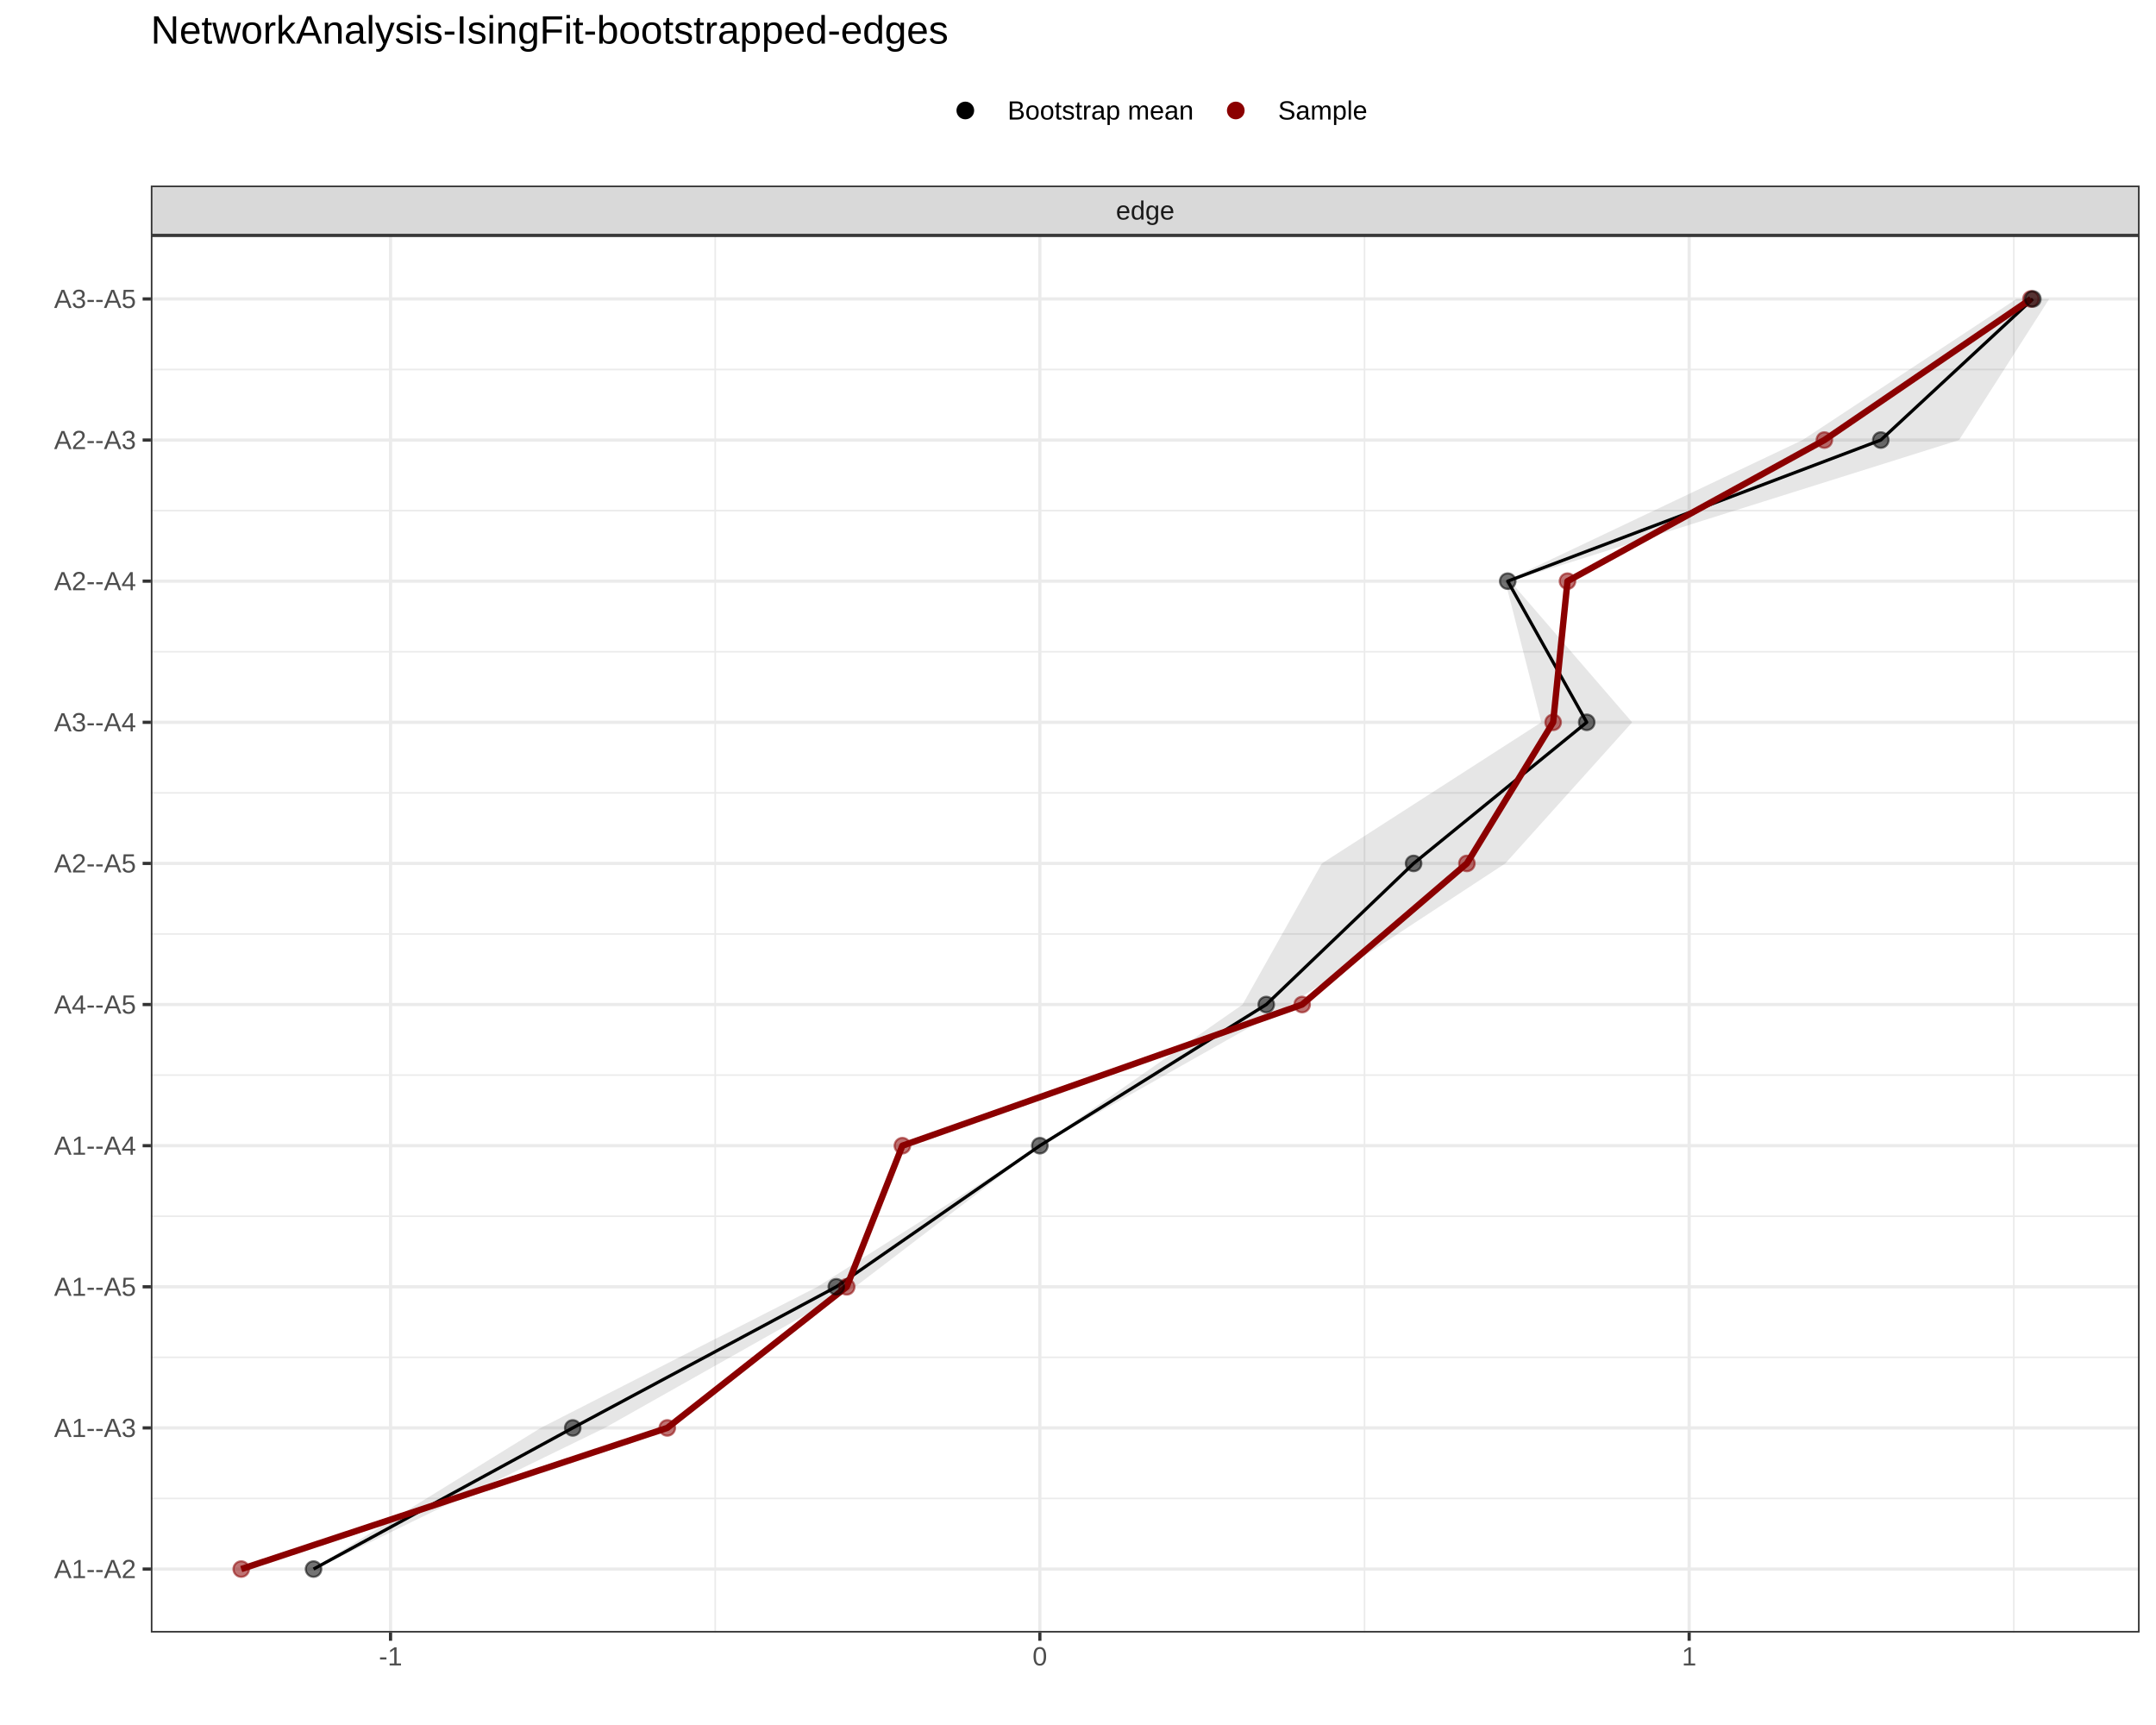
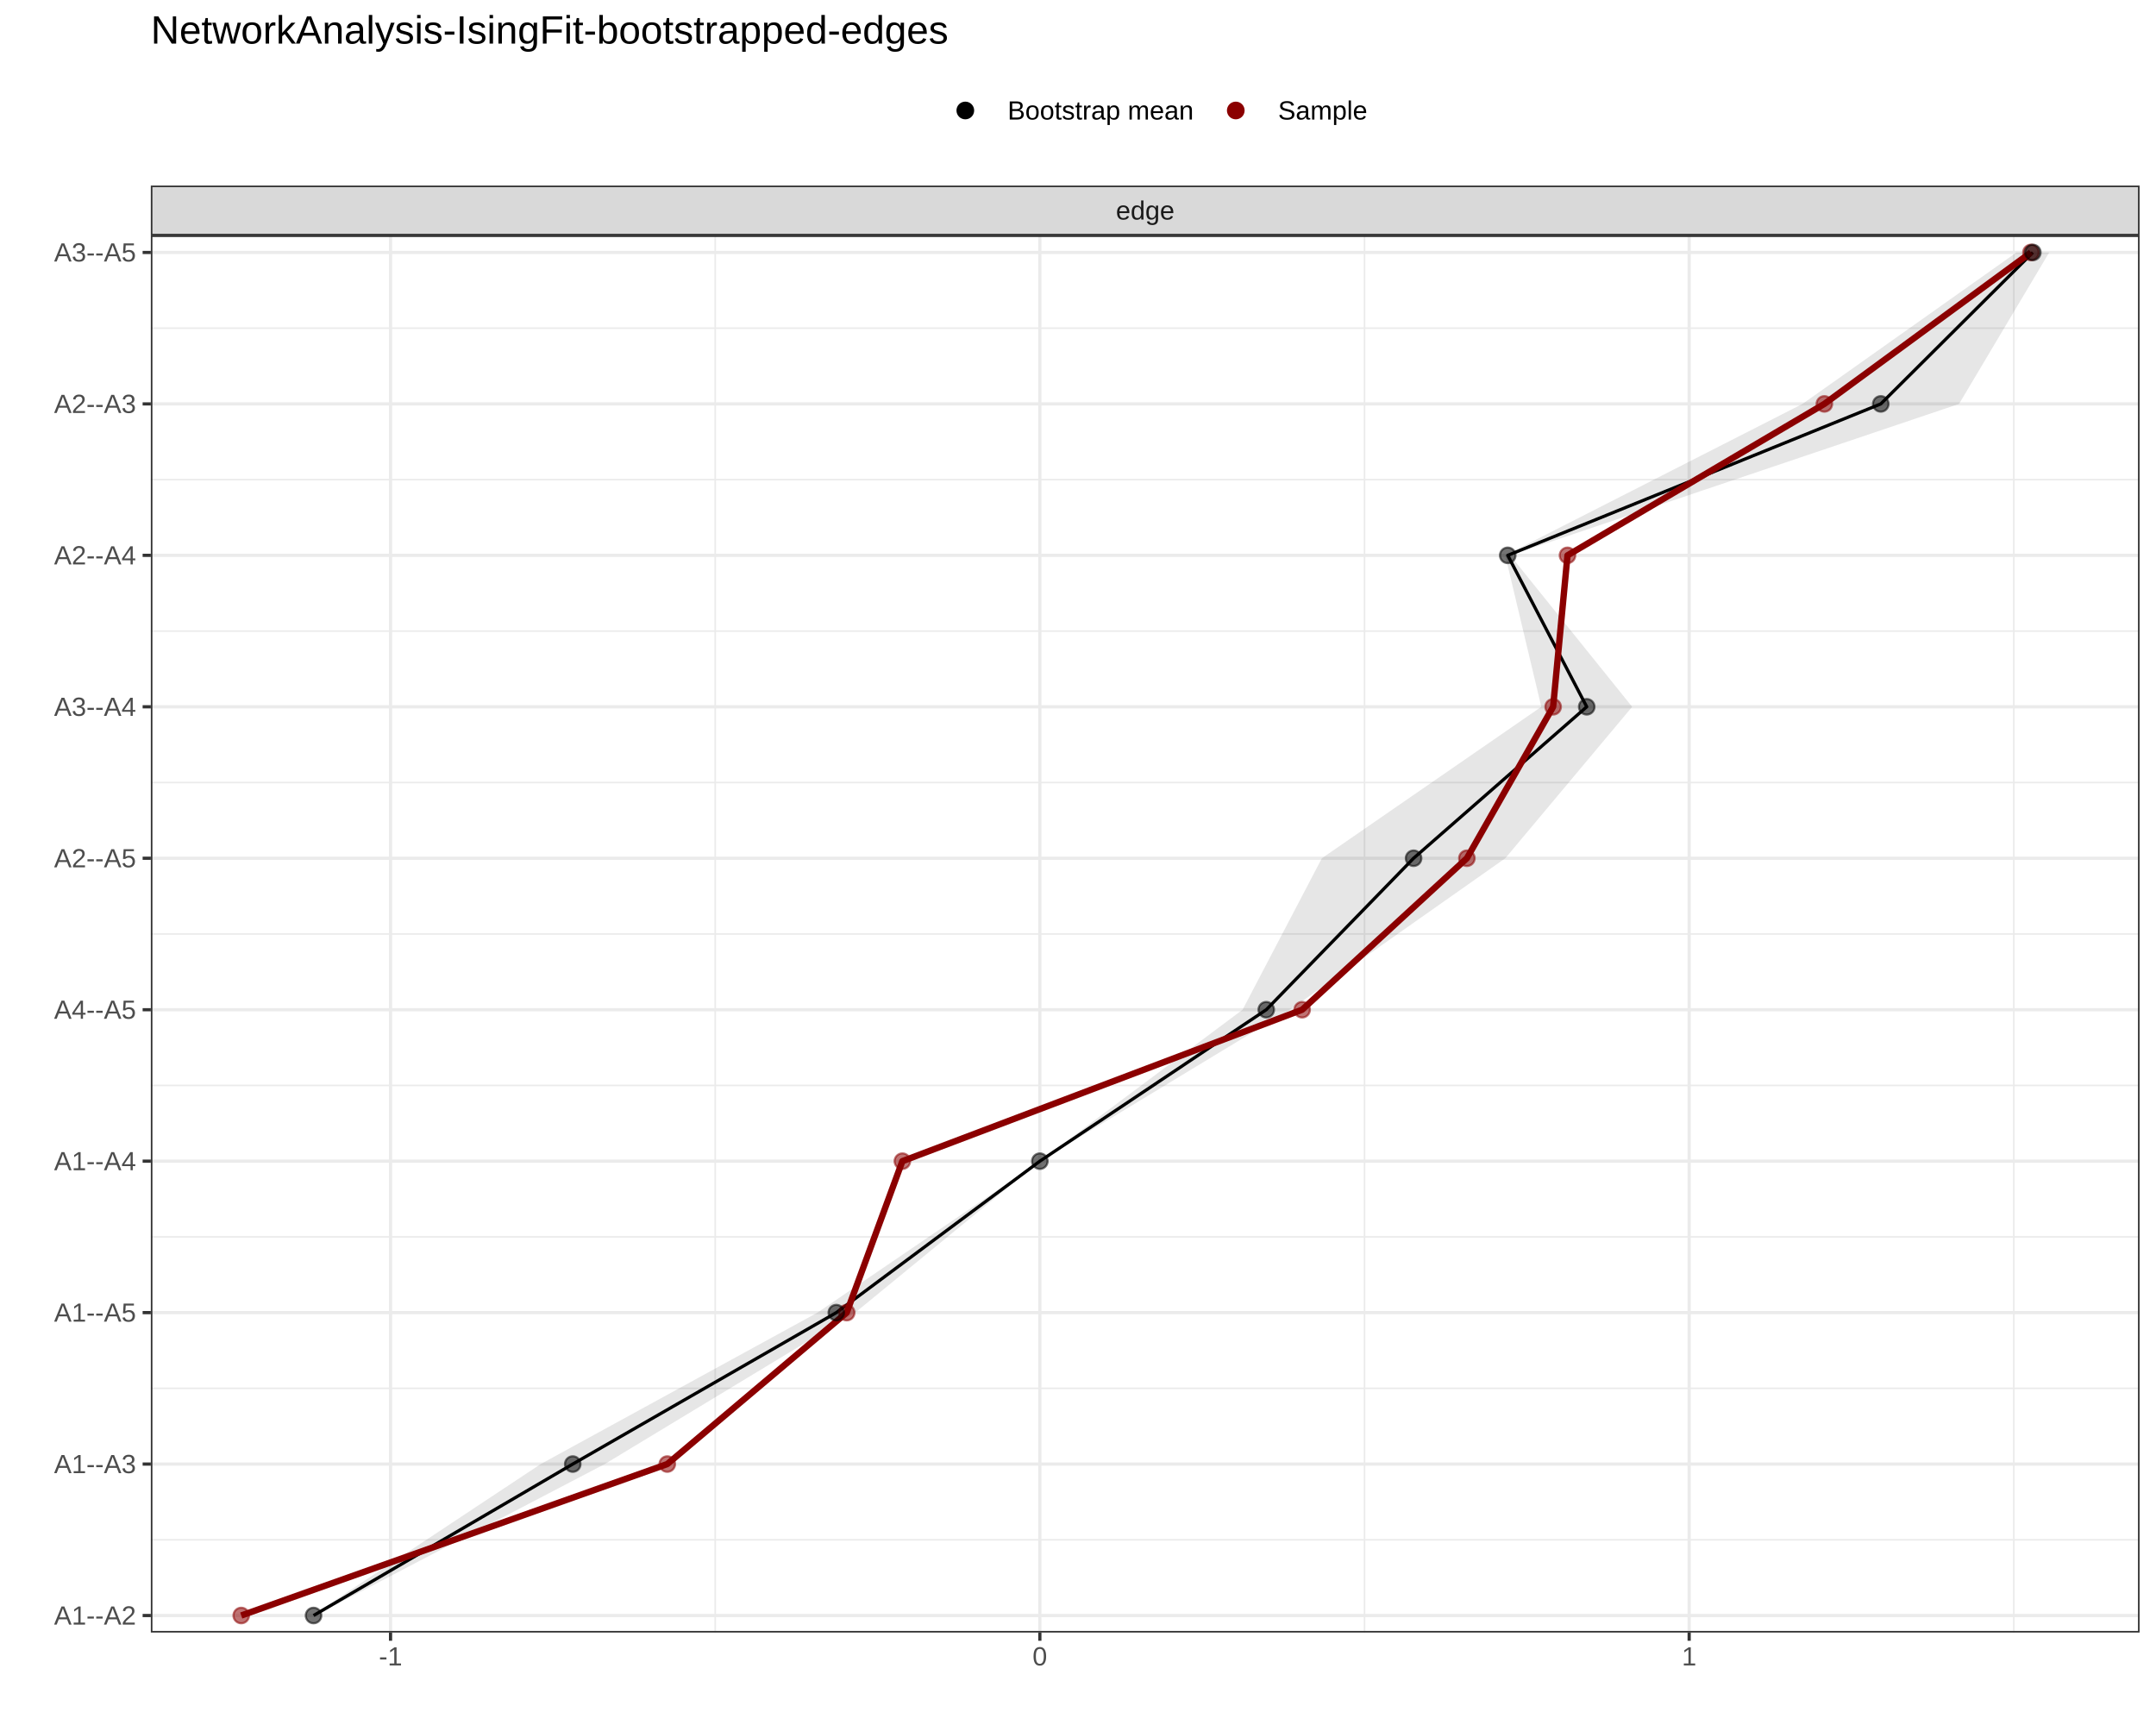
<svg xmlns="http://www.w3.org/2000/svg" viewBox="0 0 720.00 576.00">
  <defs>
    <style type="text/css">
    line, polyline, polygon, path, rect, circle {
      fill: none;
      stroke: #000000;
      stroke-linecap: round;
      stroke-linejoin: round;
      stroke-miterlimit: 10.00;
    }
  </style>
  </defs>
  <rect width="100%" height="100%" style="stroke: none; fill: #FFFFFF;" />
  <rect x="0.00" y="0.00" width="720.00" height="576.00" style="stroke-width: 1.07; stroke: #FFFFFF; fill: #FFFFFF;" />
  <defs>
    <clipPath id="cpNTAuMzd8NzE0LjUyfDU0NS4xM3w3OC42MQ==">
      <rect x="50.37" y="78.61" width="664.15" height="466.52" />
    </clipPath>
  </defs>
  <rect x="50.37" y="78.61" width="664.15" height="466.52" style="stroke-width: 1.07; stroke: none; fill: #FFFFFF;" clip-path="url(#cpNTAuMzd8NzE0LjUyfDU0NS4xM3w3OC42MQ==)" />
-   <polyline points="50.37,500.36 714.52,500.36 " style="stroke-width: 0.53; stroke: #EBEBEB; stroke-linecap: butt;" clip-path="url(#cpNTAuMzd8NzE0LjUyfDU0NS4xM3w3OC42MQ==)" />
-   <polyline points="50.37,453.24 714.52,453.24 " style="stroke-width: 0.53; stroke: #EBEBEB; stroke-linecap: butt;" clip-path="url(#cpNTAuMzd8NzE0LjUyfDU0NS4xM3w3OC42MQ==)" />
-   <polyline points="50.37,406.12 714.52,406.12 " style="stroke-width: 0.53; stroke: #EBEBEB; stroke-linecap: butt;" clip-path="url(#cpNTAuMzd8NzE0LjUyfDU0NS4xM3w3OC42MQ==)" />
-   <polyline points="50.37,358.99 714.52,358.99 " style="stroke-width: 0.53; stroke: #EBEBEB; stroke-linecap: butt;" clip-path="url(#cpNTAuMzd8NzE0LjUyfDU0NS4xM3w3OC42MQ==)" />
+   <polyline points="50.37,514.16 714.52,514.16 " style="stroke-width: 0.53; stroke: #EBEBEB; stroke-linecap: butt;" clip-path="url(#cpNTAuMzd8NzE0LjUyfDU0NS4xM3w3OC42MQ==)" />
+   <polyline points="50.37,463.59 714.52,463.59 " style="stroke-width: 0.53; stroke: #EBEBEB; stroke-linecap: butt;" clip-path="url(#cpNTAuMzd8NzE0LjUyfDU0NS4xM3w3OC42MQ==)" />
+   <polyline points="50.37,413.01 714.52,413.01 " style="stroke-width: 0.53; stroke: #EBEBEB; stroke-linecap: butt;" clip-path="url(#cpNTAuMzd8NzE0LjUyfDU0NS4xM3w3OC42MQ==)" />
+   <polyline points="50.37,362.44 714.52,362.44 " style="stroke-width: 0.53; stroke: #EBEBEB; stroke-linecap: butt;" clip-path="url(#cpNTAuMzd8NzE0LjUyfDU0NS4xM3w3OC42MQ==)" />
  <polyline points="50.37,311.87 714.52,311.87 " style="stroke-width: 0.53; stroke: #EBEBEB; stroke-linecap: butt;" clip-path="url(#cpNTAuMzd8NzE0LjUyfDU0NS4xM3w3OC42MQ==)" />
-   <polyline points="50.37,264.75 714.52,264.75 " style="stroke-width: 0.53; stroke: #EBEBEB; stroke-linecap: butt;" clip-path="url(#cpNTAuMzd8NzE0LjUyfDU0NS4xM3w3OC42MQ==)" />
-   <polyline points="50.37,217.62 714.52,217.62 " style="stroke-width: 0.53; stroke: #EBEBEB; stroke-linecap: butt;" clip-path="url(#cpNTAuMzd8NzE0LjUyfDU0NS4xM3w3OC42MQ==)" />
-   <polyline points="50.37,170.50 714.52,170.50 " style="stroke-width: 0.53; stroke: #EBEBEB; stroke-linecap: butt;" clip-path="url(#cpNTAuMzd8NzE0LjUyfDU0NS4xM3w3OC42MQ==)" />
-   <polyline points="50.37,123.38 714.52,123.38 " style="stroke-width: 0.53; stroke: #EBEBEB; stroke-linecap: butt;" clip-path="url(#cpNTAuMzd8NzE0LjUyfDU0NS4xM3w3OC42MQ==)" />
+   <polyline points="50.37,261.30 714.52,261.30 " style="stroke-width: 0.53; stroke: #EBEBEB; stroke-linecap: butt;" clip-path="url(#cpNTAuMzd8NzE0LjUyfDU0NS4xM3w3OC42MQ==)" />
+   <polyline points="50.37,210.73 714.52,210.73 " style="stroke-width: 0.53; stroke: #EBEBEB; stroke-linecap: butt;" clip-path="url(#cpNTAuMzd8NzE0LjUyfDU0NS4xM3w3OC42MQ==)" />
+   <polyline points="50.37,160.16 714.52,160.16 " style="stroke-width: 0.53; stroke: #EBEBEB; stroke-linecap: butt;" clip-path="url(#cpNTAuMzd8NzE0LjUyfDU0NS4xM3w3OC42MQ==)" />
+   <polyline points="50.37,109.58 714.52,109.58 " style="stroke-width: 0.53; stroke: #EBEBEB; stroke-linecap: butt;" clip-path="url(#cpNTAuMzd8NzE0LjUyfDU0NS4xM3w3OC42MQ==)" />
  <polyline points="238.84,545.13 238.84,78.61 " style="stroke-width: 0.53; stroke: #EBEBEB; stroke-linecap: butt;" clip-path="url(#cpNTAuMzd8NzE0LjUyfDU0NS4xM3w3OC42MQ==)" />
  <polyline points="455.68,545.13 455.68,78.61 " style="stroke-width: 0.53; stroke: #EBEBEB; stroke-linecap: butt;" clip-path="url(#cpNTAuMzd8NzE0LjUyfDU0NS4xM3w3OC42MQ==)" />
  <polyline points="672.51,545.13 672.51,78.61 " style="stroke-width: 0.53; stroke: #EBEBEB; stroke-linecap: butt;" clip-path="url(#cpNTAuMzd8NzE0LjUyfDU0NS4xM3w3OC42MQ==)" />
-   <polyline points="50.37,523.93 714.52,523.93 " style="stroke-width: 1.07; stroke: #EBEBEB; stroke-linecap: butt;" clip-path="url(#cpNTAuMzd8NzE0LjUyfDU0NS4xM3w3OC42MQ==)" />
-   <polyline points="50.37,476.80 714.52,476.80 " style="stroke-width: 1.07; stroke: #EBEBEB; stroke-linecap: butt;" clip-path="url(#cpNTAuMzd8NzE0LjUyfDU0NS4xM3w3OC42MQ==)" />
-   <polyline points="50.37,429.68 714.52,429.68 " style="stroke-width: 1.07; stroke: #EBEBEB; stroke-linecap: butt;" clip-path="url(#cpNTAuMzd8NzE0LjUyfDU0NS4xM3w3OC42MQ==)" />
-   <polyline points="50.37,382.56 714.52,382.56 " style="stroke-width: 1.07; stroke: #EBEBEB; stroke-linecap: butt;" clip-path="url(#cpNTAuMzd8NzE0LjUyfDU0NS4xM3w3OC42MQ==)" />
-   <polyline points="50.37,335.43 714.52,335.43 " style="stroke-width: 1.07; stroke: #EBEBEB; stroke-linecap: butt;" clip-path="url(#cpNTAuMzd8NzE0LjUyfDU0NS4xM3w3OC42MQ==)" />
-   <polyline points="50.37,288.31 714.52,288.31 " style="stroke-width: 1.07; stroke: #EBEBEB; stroke-linecap: butt;" clip-path="url(#cpNTAuMzd8NzE0LjUyfDU0NS4xM3w3OC42MQ==)" />
-   <polyline points="50.37,241.19 714.52,241.19 " style="stroke-width: 1.07; stroke: #EBEBEB; stroke-linecap: butt;" clip-path="url(#cpNTAuMzd8NzE0LjUyfDU0NS4xM3w3OC42MQ==)" />
-   <polyline points="50.37,194.06 714.52,194.06 " style="stroke-width: 1.07; stroke: #EBEBEB; stroke-linecap: butt;" clip-path="url(#cpNTAuMzd8NzE0LjUyfDU0NS4xM3w3OC42MQ==)" />
-   <polyline points="50.37,146.94 714.52,146.94 " style="stroke-width: 1.07; stroke: #EBEBEB; stroke-linecap: butt;" clip-path="url(#cpNTAuMzd8NzE0LjUyfDU0NS4xM3w3OC42MQ==)" />
-   <polyline points="50.37,99.82 714.52,99.82 " style="stroke-width: 1.07; stroke: #EBEBEB; stroke-linecap: butt;" clip-path="url(#cpNTAuMzd8NzE0LjUyfDU0NS4xM3w3OC42MQ==)" />
+   <polyline points="50.37,539.44 714.52,539.44 " style="stroke-width: 1.07; stroke: #EBEBEB; stroke-linecap: butt;" clip-path="url(#cpNTAuMzd8NzE0LjUyfDU0NS4xM3w3OC42MQ==)" />
+   <polyline points="50.37,488.87 714.52,488.87 " style="stroke-width: 1.07; stroke: #EBEBEB; stroke-linecap: butt;" clip-path="url(#cpNTAuMzd8NzE0LjUyfDU0NS4xM3w3OC42MQ==)" />
+   <polyline points="50.37,438.30 714.52,438.30 " style="stroke-width: 1.07; stroke: #EBEBEB; stroke-linecap: butt;" clip-path="url(#cpNTAuMzd8NzE0LjUyfDU0NS4xM3w3OC42MQ==)" />
+   <polyline points="50.37,387.73 714.52,387.73 " style="stroke-width: 1.07; stroke: #EBEBEB; stroke-linecap: butt;" clip-path="url(#cpNTAuMzd8NzE0LjUyfDU0NS4xM3w3OC42MQ==)" />
+   <polyline points="50.37,337.16 714.52,337.16 " style="stroke-width: 1.07; stroke: #EBEBEB; stroke-linecap: butt;" clip-path="url(#cpNTAuMzd8NzE0LjUyfDU0NS4xM3w3OC42MQ==)" />
+   <polyline points="50.37,286.58 714.52,286.58 " style="stroke-width: 1.07; stroke: #EBEBEB; stroke-linecap: butt;" clip-path="url(#cpNTAuMzd8NzE0LjUyfDU0NS4xM3w3OC42MQ==)" />
+   <polyline points="50.37,236.01 714.52,236.01 " style="stroke-width: 1.07; stroke: #EBEBEB; stroke-linecap: butt;" clip-path="url(#cpNTAuMzd8NzE0LjUyfDU0NS4xM3w3OC42MQ==)" />
+   <polyline points="50.37,185.44 714.52,185.44 " style="stroke-width: 1.07; stroke: #EBEBEB; stroke-linecap: butt;" clip-path="url(#cpNTAuMzd8NzE0LjUyfDU0NS4xM3w3OC42MQ==)" />
+   <polyline points="50.37,134.87 714.52,134.87 " style="stroke-width: 1.07; stroke: #EBEBEB; stroke-linecap: butt;" clip-path="url(#cpNTAuMzd8NzE0LjUyfDU0NS4xM3w3OC42MQ==)" />
+   <polyline points="50.37,84.30 714.52,84.30 " style="stroke-width: 1.07; stroke: #EBEBEB; stroke-linecap: butt;" clip-path="url(#cpNTAuMzd8NzE0LjUyfDU0NS4xM3w3OC42MQ==)" />
  <polyline points="130.42,545.13 130.42,78.61 " style="stroke-width: 1.07; stroke: #EBEBEB; stroke-linecap: butt;" clip-path="url(#cpNTAuMzd8NzE0LjUyfDU0NS4xM3w3OC42MQ==)" />
  <polyline points="347.26,545.13 347.26,78.61 " style="stroke-width: 1.07; stroke: #EBEBEB; stroke-linecap: butt;" clip-path="url(#cpNTAuMzd8NzE0LjUyfDU0NS4xM3w3OC42MQ==)" />
  <polyline points="564.10,545.13 564.10,78.61 " style="stroke-width: 1.07; stroke: #EBEBEB; stroke-linecap: butt;" clip-path="url(#cpNTAuMzd8NzE0LjUyfDU0NS4xM3w3OC42MQ==)" />
-   <polygon points="104.21,523.93 180.57,476.80 272.99,429.68 347.26,382.56 414.96,335.43 441.44,288.31 514.72,241.19 502.68,194.06 601.95,146.94 673.40,99.82 684.33,99.82 654.23,146.94 504.35,194.06 545.06,241.19 502.70,288.31 430.79,335.43 347.26,382.56 285.58,429.68 201.96,476.80 105.21,523.93 " style="stroke-width: 1.07; stroke: none; fill: #000000; fill-opacity: 0.10;" clip-path="url(#cpNTAuMzd8NzE0LjUyfDU0NS4xM3w3OC42MQ==)" />
-   <polyline points="104.71,523.93 191.27,476.80 279.29,429.68 347.26,382.56 422.87,335.43 472.07,288.31 529.89,241.19 503.51,194.06 628.09,146.94 678.87,99.82 " style="stroke-width: 1.07; stroke-linecap: butt;" clip-path="url(#cpNTAuMzd8NzE0LjUyfDU0NS4xM3w3OC42MQ==)" />
-   <polyline points="80.56,523.93 222.84,476.80 282.76,429.68 301.35,382.56 434.85,335.43 489.87,288.31 518.67,241.19 523.47,194.06 609.25,146.94 678.24,99.82 " style="stroke-width: 2.13; stroke: #8B0000; stroke-linecap: butt;" clip-path="url(#cpNTAuMzd8NzE0LjUyfDU0NS4xM3w3OC42MQ==)" />
-   <circle cx="80.56" cy="523.93" r="1.95pt" style="stroke-width: 0.71; stroke: #8B0000; stroke-opacity: 0.55; fill: #8B0000; fill-opacity: 0.55;" clip-path="url(#cpNTAuMzd8NzE0LjUyfDU0NS4xM3w3OC42MQ==)" />
-   <circle cx="222.84" cy="476.80" r="1.95pt" style="stroke-width: 0.71; stroke: #8B0000; stroke-opacity: 0.55; fill: #8B0000; fill-opacity: 0.55;" clip-path="url(#cpNTAuMzd8NzE0LjUyfDU0NS4xM3w3OC42MQ==)" />
-   <circle cx="282.76" cy="429.68" r="1.95pt" style="stroke-width: 0.71; stroke: #8B0000; stroke-opacity: 0.55; fill: #8B0000; fill-opacity: 0.55;" clip-path="url(#cpNTAuMzd8NzE0LjUyfDU0NS4xM3w3OC42MQ==)" />
-   <circle cx="301.35" cy="382.56" r="1.95pt" style="stroke-width: 0.71; stroke: #8B0000; stroke-opacity: 0.55; fill: #8B0000; fill-opacity: 0.55;" clip-path="url(#cpNTAuMzd8NzE0LjUyfDU0NS4xM3w3OC42MQ==)" />
-   <circle cx="434.85" cy="335.43" r="1.95pt" style="stroke-width: 0.71; stroke: #8B0000; stroke-opacity: 0.55; fill: #8B0000; fill-opacity: 0.55;" clip-path="url(#cpNTAuMzd8NzE0LjUyfDU0NS4xM3w3OC42MQ==)" />
-   <circle cx="489.87" cy="288.31" r="1.95pt" style="stroke-width: 0.71; stroke: #8B0000; stroke-opacity: 0.55; fill: #8B0000; fill-opacity: 0.55;" clip-path="url(#cpNTAuMzd8NzE0LjUyfDU0NS4xM3w3OC42MQ==)" />
-   <circle cx="518.67" cy="241.19" r="1.95pt" style="stroke-width: 0.71; stroke: #8B0000; stroke-opacity: 0.55; fill: #8B0000; fill-opacity: 0.55;" clip-path="url(#cpNTAuMzd8NzE0LjUyfDU0NS4xM3w3OC42MQ==)" />
-   <circle cx="523.47" cy="194.06" r="1.95pt" style="stroke-width: 0.71; stroke: #8B0000; stroke-opacity: 0.55; fill: #8B0000; fill-opacity: 0.55;" clip-path="url(#cpNTAuMzd8NzE0LjUyfDU0NS4xM3w3OC42MQ==)" />
-   <circle cx="609.25" cy="146.94" r="1.95pt" style="stroke-width: 0.71; stroke: #8B0000; stroke-opacity: 0.55; fill: #8B0000; fill-opacity: 0.55;" clip-path="url(#cpNTAuMzd8NzE0LjUyfDU0NS4xM3w3OC42MQ==)" />
-   <circle cx="678.24" cy="99.82" r="1.95pt" style="stroke-width: 0.71; stroke: #8B0000; stroke-opacity: 0.55; fill: #8B0000; fill-opacity: 0.55;" clip-path="url(#cpNTAuMzd8NzE0LjUyfDU0NS4xM3w3OC42MQ==)" />
-   <circle cx="104.71" cy="523.93" r="1.95pt" style="stroke-width: 0.71; stroke: #000000; stroke-opacity: 0.55; fill: #000000; fill-opacity: 0.55;" clip-path="url(#cpNTAuMzd8NzE0LjUyfDU0NS4xM3w3OC42MQ==)" />
-   <circle cx="191.27" cy="476.80" r="1.95pt" style="stroke-width: 0.71; stroke: #000000; stroke-opacity: 0.55; fill: #000000; fill-opacity: 0.55;" clip-path="url(#cpNTAuMzd8NzE0LjUyfDU0NS4xM3w3OC42MQ==)" />
-   <circle cx="279.29" cy="429.68" r="1.95pt" style="stroke-width: 0.71; stroke: #000000; stroke-opacity: 0.55; fill: #000000; fill-opacity: 0.55;" clip-path="url(#cpNTAuMzd8NzE0LjUyfDU0NS4xM3w3OC42MQ==)" />
-   <circle cx="347.26" cy="382.56" r="1.95pt" style="stroke-width: 0.71; stroke: #000000; stroke-opacity: 0.55; fill: #000000; fill-opacity: 0.55;" clip-path="url(#cpNTAuMzd8NzE0LjUyfDU0NS4xM3w3OC42MQ==)" />
-   <circle cx="422.87" cy="335.43" r="1.95pt" style="stroke-width: 0.71; stroke: #000000; stroke-opacity: 0.55; fill: #000000; fill-opacity: 0.55;" clip-path="url(#cpNTAuMzd8NzE0LjUyfDU0NS4xM3w3OC42MQ==)" />
-   <circle cx="472.07" cy="288.31" r="1.95pt" style="stroke-width: 0.71; stroke: #000000; stroke-opacity: 0.55; fill: #000000; fill-opacity: 0.55;" clip-path="url(#cpNTAuMzd8NzE0LjUyfDU0NS4xM3w3OC42MQ==)" />
-   <circle cx="529.89" cy="241.19" r="1.95pt" style="stroke-width: 0.71; stroke: #000000; stroke-opacity: 0.55; fill: #000000; fill-opacity: 0.55;" clip-path="url(#cpNTAuMzd8NzE0LjUyfDU0NS4xM3w3OC42MQ==)" />
-   <circle cx="503.51" cy="194.06" r="1.95pt" style="stroke-width: 0.71; stroke: #000000; stroke-opacity: 0.55; fill: #000000; fill-opacity: 0.55;" clip-path="url(#cpNTAuMzd8NzE0LjUyfDU0NS4xM3w3OC42MQ==)" />
-   <circle cx="628.09" cy="146.94" r="1.95pt" style="stroke-width: 0.71; stroke: #000000; stroke-opacity: 0.55; fill: #000000; fill-opacity: 0.55;" clip-path="url(#cpNTAuMzd8NzE0LjUyfDU0NS4xM3w3OC42MQ==)" />
-   <circle cx="678.87" cy="99.82" r="1.95pt" style="stroke-width: 0.71; stroke: #000000; stroke-opacity: 0.55; fill: #000000; fill-opacity: 0.55;" clip-path="url(#cpNTAuMzd8NzE0LjUyfDU0NS4xM3w3OC42MQ==)" />
+   <polygon points="104.21,539.44 180.57,488.87 272.99,438.30 347.26,387.73 414.96,337.16 441.44,286.58 514.72,236.01 502.68,185.44 601.95,134.87 673.40,84.30 684.33,84.30 654.23,134.87 504.35,185.44 545.06,236.01 502.70,286.58 430.79,337.16 347.26,387.73 285.58,438.30 201.96,488.87 105.21,539.44 " style="stroke-width: 1.07; stroke: none; fill: #000000; fill-opacity: 0.10;" clip-path="url(#cpNTAuMzd8NzE0LjUyfDU0NS4xM3w3OC42MQ==)" />
+   <polyline points="104.71,539.44 191.27,488.87 279.29,438.30 347.26,387.73 422.87,337.16 472.07,286.58 529.89,236.01 503.51,185.44 628.09,134.87 678.87,84.30 " style="stroke-width: 1.07; stroke-linecap: butt;" clip-path="url(#cpNTAuMzd8NzE0LjUyfDU0NS4xM3w3OC42MQ==)" />
+   <polyline points="80.56,539.44 222.84,488.87 282.76,438.30 301.35,387.73 434.85,337.16 489.87,286.58 518.67,236.01 523.47,185.44 609.25,134.87 678.24,84.30 " style="stroke-width: 2.13; stroke: #8B0000; stroke-linecap: butt;" clip-path="url(#cpNTAuMzd8NzE0LjUyfDU0NS4xM3w3OC42MQ==)" />
+   <circle cx="80.56" cy="539.44" r="1.95pt" style="stroke-width: 0.71; stroke: #8B0000; stroke-opacity: 0.55; fill: #8B0000; fill-opacity: 0.55;" clip-path="url(#cpNTAuMzd8NzE0LjUyfDU0NS4xM3w3OC42MQ==)" />
+   <circle cx="222.84" cy="488.87" r="1.95pt" style="stroke-width: 0.71; stroke: #8B0000; stroke-opacity: 0.55; fill: #8B0000; fill-opacity: 0.55;" clip-path="url(#cpNTAuMzd8NzE0LjUyfDU0NS4xM3w3OC42MQ==)" />
+   <circle cx="282.76" cy="438.30" r="1.95pt" style="stroke-width: 0.71; stroke: #8B0000; stroke-opacity: 0.55; fill: #8B0000; fill-opacity: 0.55;" clip-path="url(#cpNTAuMzd8NzE0LjUyfDU0NS4xM3w3OC42MQ==)" />
+   <circle cx="301.35" cy="387.73" r="1.95pt" style="stroke-width: 0.71; stroke: #8B0000; stroke-opacity: 0.55; fill: #8B0000; fill-opacity: 0.55;" clip-path="url(#cpNTAuMzd8NzE0LjUyfDU0NS4xM3w3OC42MQ==)" />
+   <circle cx="434.85" cy="337.16" r="1.95pt" style="stroke-width: 0.71; stroke: #8B0000; stroke-opacity: 0.55; fill: #8B0000; fill-opacity: 0.55;" clip-path="url(#cpNTAuMzd8NzE0LjUyfDU0NS4xM3w3OC42MQ==)" />
+   <circle cx="489.87" cy="286.58" r="1.95pt" style="stroke-width: 0.71; stroke: #8B0000; stroke-opacity: 0.55; fill: #8B0000; fill-opacity: 0.55;" clip-path="url(#cpNTAuMzd8NzE0LjUyfDU0NS4xM3w3OC42MQ==)" />
+   <circle cx="518.67" cy="236.01" r="1.95pt" style="stroke-width: 0.71; stroke: #8B0000; stroke-opacity: 0.55; fill: #8B0000; fill-opacity: 0.55;" clip-path="url(#cpNTAuMzd8NzE0LjUyfDU0NS4xM3w3OC42MQ==)" />
+   <circle cx="523.47" cy="185.44" r="1.95pt" style="stroke-width: 0.71; stroke: #8B0000; stroke-opacity: 0.55; fill: #8B0000; fill-opacity: 0.55;" clip-path="url(#cpNTAuMzd8NzE0LjUyfDU0NS4xM3w3OC42MQ==)" />
+   <circle cx="609.25" cy="134.87" r="1.95pt" style="stroke-width: 0.71; stroke: #8B0000; stroke-opacity: 0.55; fill: #8B0000; fill-opacity: 0.55;" clip-path="url(#cpNTAuMzd8NzE0LjUyfDU0NS4xM3w3OC42MQ==)" />
+   <circle cx="678.24" cy="84.30" r="1.95pt" style="stroke-width: 0.71; stroke: #8B0000; stroke-opacity: 0.55; fill: #8B0000; fill-opacity: 0.55;" clip-path="url(#cpNTAuMzd8NzE0LjUyfDU0NS4xM3w3OC42MQ==)" />
+   <circle cx="104.71" cy="539.44" r="1.95pt" style="stroke-width: 0.71; stroke: #000000; stroke-opacity: 0.55; fill: #000000; fill-opacity: 0.55;" clip-path="url(#cpNTAuMzd8NzE0LjUyfDU0NS4xM3w3OC42MQ==)" />
+   <circle cx="191.27" cy="488.87" r="1.95pt" style="stroke-width: 0.71; stroke: #000000; stroke-opacity: 0.55; fill: #000000; fill-opacity: 0.55;" clip-path="url(#cpNTAuMzd8NzE0LjUyfDU0NS4xM3w3OC42MQ==)" />
+   <circle cx="279.29" cy="438.30" r="1.95pt" style="stroke-width: 0.71; stroke: #000000; stroke-opacity: 0.55; fill: #000000; fill-opacity: 0.55;" clip-path="url(#cpNTAuMzd8NzE0LjUyfDU0NS4xM3w3OC42MQ==)" />
+   <circle cx="347.26" cy="387.73" r="1.95pt" style="stroke-width: 0.71; stroke: #000000; stroke-opacity: 0.55; fill: #000000; fill-opacity: 0.55;" clip-path="url(#cpNTAuMzd8NzE0LjUyfDU0NS4xM3w3OC42MQ==)" />
+   <circle cx="422.87" cy="337.16" r="1.95pt" style="stroke-width: 0.71; stroke: #000000; stroke-opacity: 0.55; fill: #000000; fill-opacity: 0.55;" clip-path="url(#cpNTAuMzd8NzE0LjUyfDU0NS4xM3w3OC42MQ==)" />
+   <circle cx="472.07" cy="286.58" r="1.95pt" style="stroke-width: 0.71; stroke: #000000; stroke-opacity: 0.55; fill: #000000; fill-opacity: 0.55;" clip-path="url(#cpNTAuMzd8NzE0LjUyfDU0NS4xM3w3OC42MQ==)" />
+   <circle cx="529.89" cy="236.01" r="1.95pt" style="stroke-width: 0.71; stroke: #000000; stroke-opacity: 0.55; fill: #000000; fill-opacity: 0.55;" clip-path="url(#cpNTAuMzd8NzE0LjUyfDU0NS4xM3w3OC42MQ==)" />
+   <circle cx="503.51" cy="185.44" r="1.95pt" style="stroke-width: 0.71; stroke: #000000; stroke-opacity: 0.55; fill: #000000; fill-opacity: 0.55;" clip-path="url(#cpNTAuMzd8NzE0LjUyfDU0NS4xM3w3OC42MQ==)" />
+   <circle cx="628.09" cy="134.87" r="1.95pt" style="stroke-width: 0.71; stroke: #000000; stroke-opacity: 0.55; fill: #000000; fill-opacity: 0.55;" clip-path="url(#cpNTAuMzd8NzE0LjUyfDU0NS4xM3w3OC42MQ==)" />
+   <circle cx="678.87" cy="84.30" r="1.95pt" style="stroke-width: 0.71; stroke: #000000; stroke-opacity: 0.55; fill: #000000; fill-opacity: 0.55;" clip-path="url(#cpNTAuMzd8NzE0LjUyfDU0NS4xM3w3OC42MQ==)" />
  <rect x="50.37" y="78.61" width="664.15" height="466.52" style="stroke-width: 1.07; stroke: #333333;" clip-path="url(#cpNTAuMzd8NzE0LjUyfDU0NS4xM3w3OC42MQ==)" />
  <defs>
    <clipPath id="cpMC4wMHw3MjAuMDB8NTc2LjAwfDAuMDA=">
      <rect x="0.00" y="0.00" width="720.00" height="576.00" />
    </clipPath>
  </defs>
  <defs>
    <clipPath id="cpNTAuMzd8NzE0LjUyfDc4LjYxfDYxLjk3">
      <rect x="50.37" y="61.97" width="664.15" height="16.64" />
    </clipPath>
  </defs>
  <rect x="50.37" y="61.97" width="664.15" height="16.64" style="stroke-width: 1.07; stroke: #333333; fill: #D9D9D9;" clip-path="url(#cpNTAuMzd8NzE0LjUyfDc4LjYxfDYxLjk3)" />
  <g clip-path="url(#cpNTAuMzd8NzE0LjUyfDc4LjYxfDYxLjk3)">
    <text x="372.66" y="73.31" style="font-size: 8.80px; fill: #1A1A1A; font-family: Liberation Sans;" textLength="19.56px" lengthAdjust="spacingAndGlyphs">edge</text>
  </g>
  <defs>
    <clipPath id="cpMC4wMHw3MjAuMDB8NTc2LjAwfDAuMDA=">
      <rect x="0.00" y="0.00" width="720.00" height="576.00" />
    </clipPath>
  </defs>
  <polyline points="130.42,547.87 130.42,545.13 " style="stroke-width: 1.07; stroke: #333333; stroke-linecap: butt;" clip-path="url(#cpMC4wMHw3MjAuMDB8NTc2LjAwfDAuMDA=)" />
  <polyline points="347.26,547.87 347.26,545.13 " style="stroke-width: 1.07; stroke: #333333; stroke-linecap: butt;" clip-path="url(#cpMC4wMHw3MjAuMDB8NTc2LjAwfDAuMDA=)" />
  <polyline points="564.10,547.87 564.10,545.13 " style="stroke-width: 1.07; stroke: #333333; stroke-linecap: butt;" clip-path="url(#cpMC4wMHw3MjAuMDB8NTc2LjAwfDAuMDA=)" />
  <g clip-path="url(#cpMC4wMHw3MjAuMDB8NTc2LjAwfDAuMDA=)">
    <text x="126.52" y="556.11" style="font-size: 8.80px; fill: #4D4D4D; font-family: Liberation Sans;" textLength="7.81px" lengthAdjust="spacingAndGlyphs">-1</text>
  </g>
  <g clip-path="url(#cpMC4wMHw3MjAuMDB8NTc2LjAwfDAuMDA=)">
    <text x="344.81" y="556.11" style="font-size: 8.80px; fill: #4D4D4D; font-family: Liberation Sans;" textLength="4.89px" lengthAdjust="spacingAndGlyphs">0</text>
  </g>
  <g clip-path="url(#cpMC4wMHw3MjAuMDB8NTc2LjAwfDAuMDA=)">
    <text x="561.65" y="556.11" style="font-size: 8.80px; fill: #4D4D4D; font-family: Liberation Sans;" textLength="4.89px" lengthAdjust="spacingAndGlyphs">1</text>
  </g>
  <g clip-path="url(#cpMC4wMHw3MjAuMDB8NTc2LjAwfDAuMDA=)">
-     <text x="18.06" y="526.95" style="font-size: 8.80px; fill: #4D4D4D; font-family: Liberation Sans;" textLength="27.38px" lengthAdjust="spacingAndGlyphs">A1--A2</text>
+     <text x="18.06" y="542.47" style="font-size: 8.80px; fill: #4D4D4D; font-family: Liberation Sans;" textLength="27.38px" lengthAdjust="spacingAndGlyphs">A1--A2</text>
  </g>
  <g clip-path="url(#cpMC4wMHw3MjAuMDB8NTc2LjAwfDAuMDA=)">
-     <text x="18.06" y="479.83" style="font-size: 8.80px; fill: #4D4D4D; font-family: Liberation Sans;" textLength="27.38px" lengthAdjust="spacingAndGlyphs">A1--A3</text>
+     <text x="18.06" y="491.90" style="font-size: 8.80px; fill: #4D4D4D; font-family: Liberation Sans;" textLength="27.38px" lengthAdjust="spacingAndGlyphs">A1--A3</text>
  </g>
  <g clip-path="url(#cpMC4wMHw3MjAuMDB8NTc2LjAwfDAuMDA=)">
-     <text x="18.06" y="432.70" style="font-size: 8.80px; fill: #4D4D4D; font-family: Liberation Sans;" textLength="27.38px" lengthAdjust="spacingAndGlyphs">A1--A5</text>
+     <text x="18.06" y="441.32" style="font-size: 8.80px; fill: #4D4D4D; font-family: Liberation Sans;" textLength="27.38px" lengthAdjust="spacingAndGlyphs">A1--A5</text>
  </g>
  <g clip-path="url(#cpMC4wMHw3MjAuMDB8NTc2LjAwfDAuMDA=)">
-     <text x="18.06" y="385.58" style="font-size: 8.80px; fill: #4D4D4D; font-family: Liberation Sans;" textLength="27.38px" lengthAdjust="spacingAndGlyphs">A1--A4</text>
+     <text x="18.06" y="390.75" style="font-size: 8.80px; fill: #4D4D4D; font-family: Liberation Sans;" textLength="27.38px" lengthAdjust="spacingAndGlyphs">A1--A4</text>
  </g>
  <g clip-path="url(#cpMC4wMHw3MjAuMDB8NTc2LjAwfDAuMDA=)">
-     <text x="18.06" y="338.46" style="font-size: 8.80px; fill: #4D4D4D; font-family: Liberation Sans;" textLength="27.38px" lengthAdjust="spacingAndGlyphs">A4--A5</text>
+     <text x="18.06" y="340.18" style="font-size: 8.80px; fill: #4D4D4D; font-family: Liberation Sans;" textLength="27.38px" lengthAdjust="spacingAndGlyphs">A4--A5</text>
  </g>
  <g clip-path="url(#cpMC4wMHw3MjAuMDB8NTc2LjAwfDAuMDA=)">
-     <text x="18.06" y="291.33" style="font-size: 8.80px; fill: #4D4D4D; font-family: Liberation Sans;" textLength="27.38px" lengthAdjust="spacingAndGlyphs">A2--A5</text>
+     <text x="18.06" y="289.61" style="font-size: 8.80px; fill: #4D4D4D; font-family: Liberation Sans;" textLength="27.38px" lengthAdjust="spacingAndGlyphs">A2--A5</text>
  </g>
  <g clip-path="url(#cpMC4wMHw3MjAuMDB8NTc2LjAwfDAuMDA=)">
-     <text x="18.06" y="244.21" style="font-size: 8.80px; fill: #4D4D4D; font-family: Liberation Sans;" textLength="27.38px" lengthAdjust="spacingAndGlyphs">A3--A4</text>
+     <text x="18.06" y="239.04" style="font-size: 8.80px; fill: #4D4D4D; font-family: Liberation Sans;" textLength="27.38px" lengthAdjust="spacingAndGlyphs">A3--A4</text>
  </g>
  <g clip-path="url(#cpMC4wMHw3MjAuMDB8NTc2LjAwfDAuMDA=)">
-     <text x="18.06" y="197.09" style="font-size: 8.80px; fill: #4D4D4D; font-family: Liberation Sans;" textLength="27.38px" lengthAdjust="spacingAndGlyphs">A2--A4</text>
+     <text x="18.06" y="188.46" style="font-size: 8.80px; fill: #4D4D4D; font-family: Liberation Sans;" textLength="27.38px" lengthAdjust="spacingAndGlyphs">A2--A4</text>
  </g>
  <g clip-path="url(#cpMC4wMHw3MjAuMDB8NTc2LjAwfDAuMDA=)">
-     <text x="18.06" y="149.96" style="font-size: 8.80px; fill: #4D4D4D; font-family: Liberation Sans;" textLength="27.38px" lengthAdjust="spacingAndGlyphs">A2--A3</text>
+     <text x="18.06" y="137.89" style="font-size: 8.80px; fill: #4D4D4D; font-family: Liberation Sans;" textLength="27.38px" lengthAdjust="spacingAndGlyphs">A2--A3</text>
  </g>
  <g clip-path="url(#cpMC4wMHw3MjAuMDB8NTc2LjAwfDAuMDA=)">
-     <text x="18.06" y="102.84" style="font-size: 8.80px; fill: #4D4D4D; font-family: Liberation Sans;" textLength="27.38px" lengthAdjust="spacingAndGlyphs">A3--A5</text>
+     <text x="18.06" y="87.32" style="font-size: 8.80px; fill: #4D4D4D; font-family: Liberation Sans;" textLength="27.38px" lengthAdjust="spacingAndGlyphs">A3--A5</text>
  </g>
-   <polyline points="47.63,523.93 50.37,523.93 " style="stroke-width: 1.07; stroke: #333333; stroke-linecap: butt;" clip-path="url(#cpMC4wMHw3MjAuMDB8NTc2LjAwfDAuMDA=)" />
-   <polyline points="47.63,476.80 50.37,476.80 " style="stroke-width: 1.07; stroke: #333333; stroke-linecap: butt;" clip-path="url(#cpMC4wMHw3MjAuMDB8NTc2LjAwfDAuMDA=)" />
-   <polyline points="47.63,429.68 50.37,429.68 " style="stroke-width: 1.07; stroke: #333333; stroke-linecap: butt;" clip-path="url(#cpMC4wMHw3MjAuMDB8NTc2LjAwfDAuMDA=)" />
-   <polyline points="47.63,382.56 50.37,382.56 " style="stroke-width: 1.07; stroke: #333333; stroke-linecap: butt;" clip-path="url(#cpMC4wMHw3MjAuMDB8NTc2LjAwfDAuMDA=)" />
-   <polyline points="47.63,335.43 50.37,335.43 " style="stroke-width: 1.07; stroke: #333333; stroke-linecap: butt;" clip-path="url(#cpMC4wMHw3MjAuMDB8NTc2LjAwfDAuMDA=)" />
-   <polyline points="47.63,288.31 50.37,288.31 " style="stroke-width: 1.07; stroke: #333333; stroke-linecap: butt;" clip-path="url(#cpMC4wMHw3MjAuMDB8NTc2LjAwfDAuMDA=)" />
-   <polyline points="47.63,241.19 50.37,241.19 " style="stroke-width: 1.07; stroke: #333333; stroke-linecap: butt;" clip-path="url(#cpMC4wMHw3MjAuMDB8NTc2LjAwfDAuMDA=)" />
-   <polyline points="47.63,194.06 50.37,194.06 " style="stroke-width: 1.07; stroke: #333333; stroke-linecap: butt;" clip-path="url(#cpMC4wMHw3MjAuMDB8NTc2LjAwfDAuMDA=)" />
-   <polyline points="47.63,146.94 50.37,146.94 " style="stroke-width: 1.07; stroke: #333333; stroke-linecap: butt;" clip-path="url(#cpMC4wMHw3MjAuMDB8NTc2LjAwfDAuMDA=)" />
-   <polyline points="47.63,99.82 50.37,99.82 " style="stroke-width: 1.07; stroke: #333333; stroke-linecap: butt;" clip-path="url(#cpMC4wMHw3MjAuMDB8NTc2LjAwfDAuMDA=)" />
+   <polyline points="47.63,539.44 50.37,539.44 " style="stroke-width: 1.07; stroke: #333333; stroke-linecap: butt;" clip-path="url(#cpMC4wMHw3MjAuMDB8NTc2LjAwfDAuMDA=)" />
+   <polyline points="47.63,488.87 50.37,488.87 " style="stroke-width: 1.07; stroke: #333333; stroke-linecap: butt;" clip-path="url(#cpMC4wMHw3MjAuMDB8NTc2LjAwfDAuMDA=)" />
+   <polyline points="47.63,438.30 50.37,438.30 " style="stroke-width: 1.07; stroke: #333333; stroke-linecap: butt;" clip-path="url(#cpMC4wMHw3MjAuMDB8NTc2LjAwfDAuMDA=)" />
+   <polyline points="47.63,387.73 50.37,387.73 " style="stroke-width: 1.07; stroke: #333333; stroke-linecap: butt;" clip-path="url(#cpMC4wMHw3MjAuMDB8NTc2LjAwfDAuMDA=)" />
+   <polyline points="47.63,337.16 50.37,337.16 " style="stroke-width: 1.07; stroke: #333333; stroke-linecap: butt;" clip-path="url(#cpMC4wMHw3MjAuMDB8NTc2LjAwfDAuMDA=)" />
+   <polyline points="47.63,286.58 50.37,286.58 " style="stroke-width: 1.07; stroke: #333333; stroke-linecap: butt;" clip-path="url(#cpMC4wMHw3MjAuMDB8NTc2LjAwfDAuMDA=)" />
+   <polyline points="47.63,236.01 50.37,236.01 " style="stroke-width: 1.07; stroke: #333333; stroke-linecap: butt;" clip-path="url(#cpMC4wMHw3MjAuMDB8NTc2LjAwfDAuMDA=)" />
+   <polyline points="47.63,185.44 50.37,185.44 " style="stroke-width: 1.07; stroke: #333333; stroke-linecap: butt;" clip-path="url(#cpMC4wMHw3MjAuMDB8NTc2LjAwfDAuMDA=)" />
+   <polyline points="47.63,134.87 50.37,134.87 " style="stroke-width: 1.07; stroke: #333333; stroke-linecap: butt;" clip-path="url(#cpMC4wMHw3MjAuMDB8NTc2LjAwfDAuMDA=)" />
+   <polyline points="47.63,84.30 50.37,84.30 " style="stroke-width: 1.07; stroke: #333333; stroke-linecap: butt;" clip-path="url(#cpMC4wMHw3MjAuMDB8NTc2LjAwfDAuMDA=)" />
  <rect x="302.77" y="22.77" width="159.34" height="28.24" style="stroke-width: 1.07; stroke: none; fill: #FFFFFF;" clip-path="url(#cpMC4wMHw3MjAuMDB8NTc2LjAwfDAuMDA=)" />
  <rect x="313.73" y="28.25" width="17.28" height="17.28" style="stroke-width: 1.07; stroke: none; fill: #FFFFFF;" clip-path="url(#cpMC4wMHw3MjAuMDB8NTc2LjAwfDAuMDA=)" />
  <circle cx="322.37" cy="36.89" r="1.95pt" style="stroke-width: 0.71; fill: #000000;" clip-path="url(#cpMC4wMHw3MjAuMDB8NTc2LjAwfDAuMDA=)" />
  <rect x="404.05" y="28.25" width="17.28" height="17.28" style="stroke-width: 1.07; stroke: none; fill: #FFFFFF;" clip-path="url(#cpMC4wMHw3MjAuMDB8NTc2LjAwfDAuMDA=)" />
  <circle cx="412.69" cy="36.89" r="1.95pt" style="stroke-width: 0.71; stroke: #8B0000; fill: #8B0000;" clip-path="url(#cpMC4wMHw3MjAuMDB8NTc2LjAwfDAuMDA=)" />
  <g clip-path="url(#cpMC4wMHw3MjAuMDB8NTc2LjAwfDAuMDA=)">
    <text x="336.49" y="39.91" style="font-size: 8.80px; font-family: Liberation Sans;" textLength="62.08px" lengthAdjust="spacingAndGlyphs">Bootstrap mean</text>
  </g>
  <g clip-path="url(#cpMC4wMHw3MjAuMDB8NTc2LjAwfDAuMDA=)">
    <text x="426.81" y="39.91" style="font-size: 8.80px; font-family: Liberation Sans;" textLength="29.83px" lengthAdjust="spacingAndGlyphs">Sample</text>
  </g>
  <g clip-path="url(#cpMC4wMHw3MjAuMDB8NTc2LjAwfDAuMDA=)">
    <text x="50.37" y="14.56" style="font-size: 13.20px; font-family: Liberation Sans;" textLength="265.97px" lengthAdjust="spacingAndGlyphs">NetworkAnalysis-IsingFit-bootstrapped-edges</text>
  </g>
</svg>
